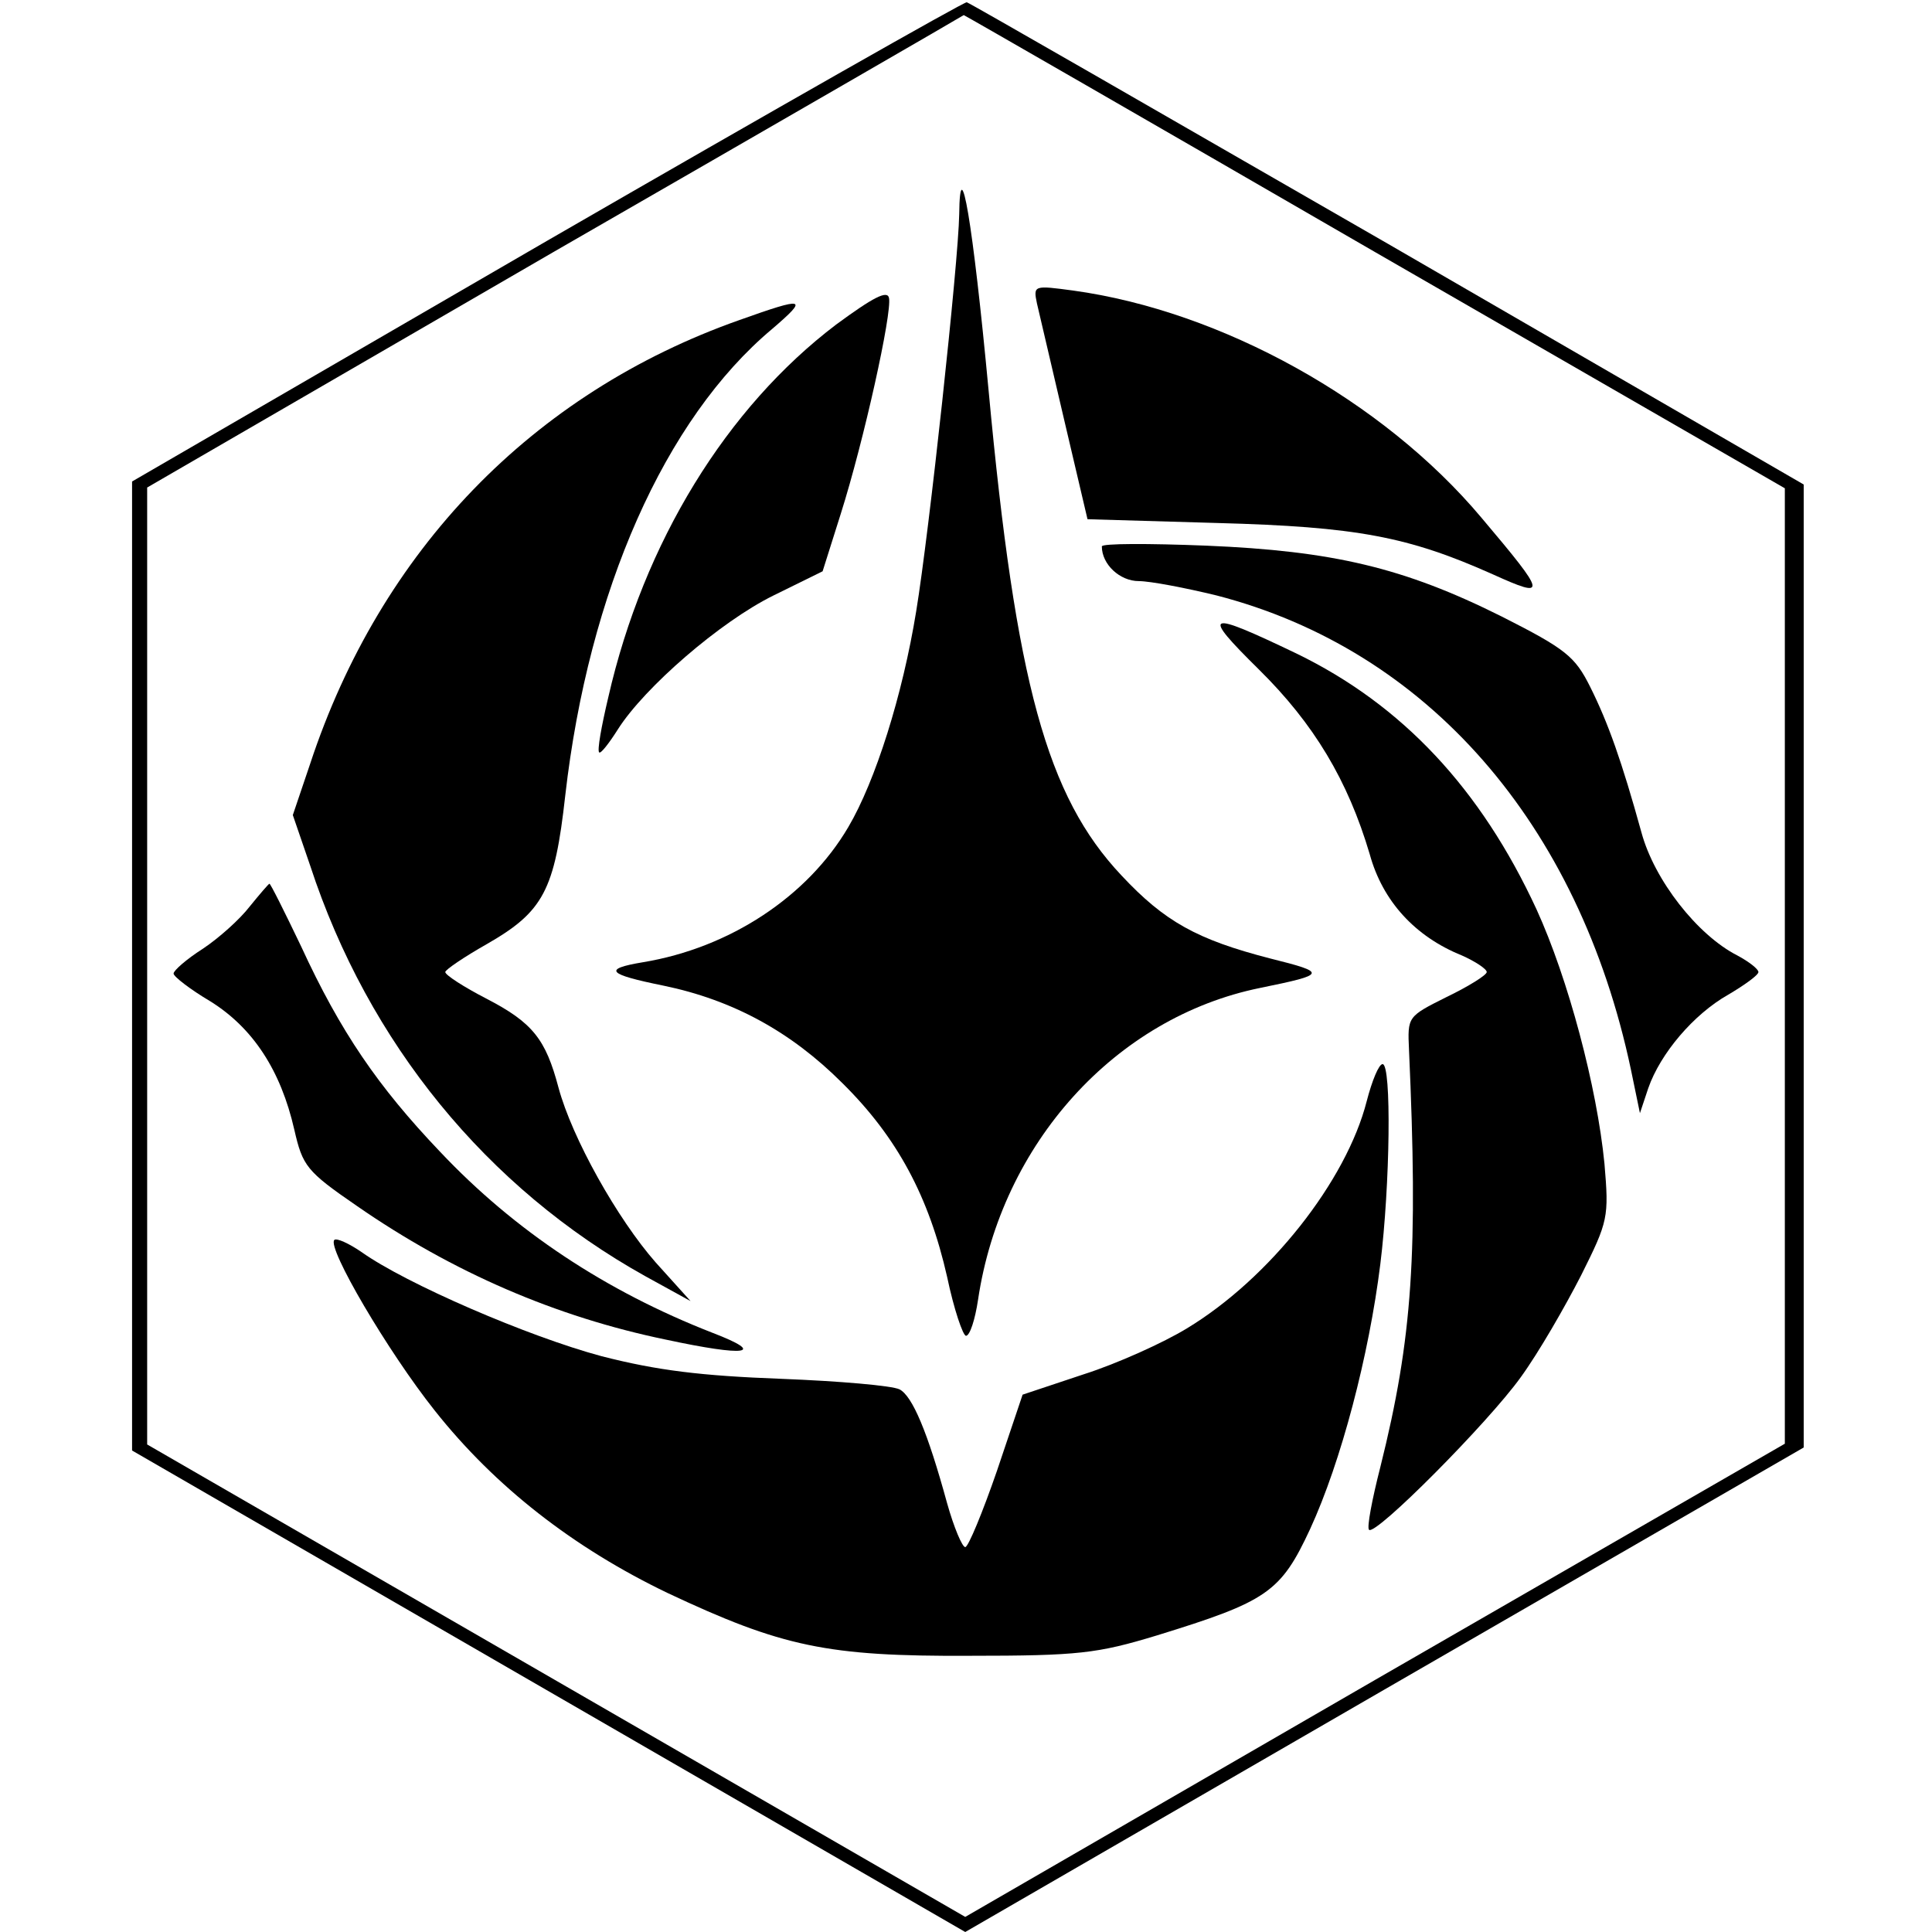
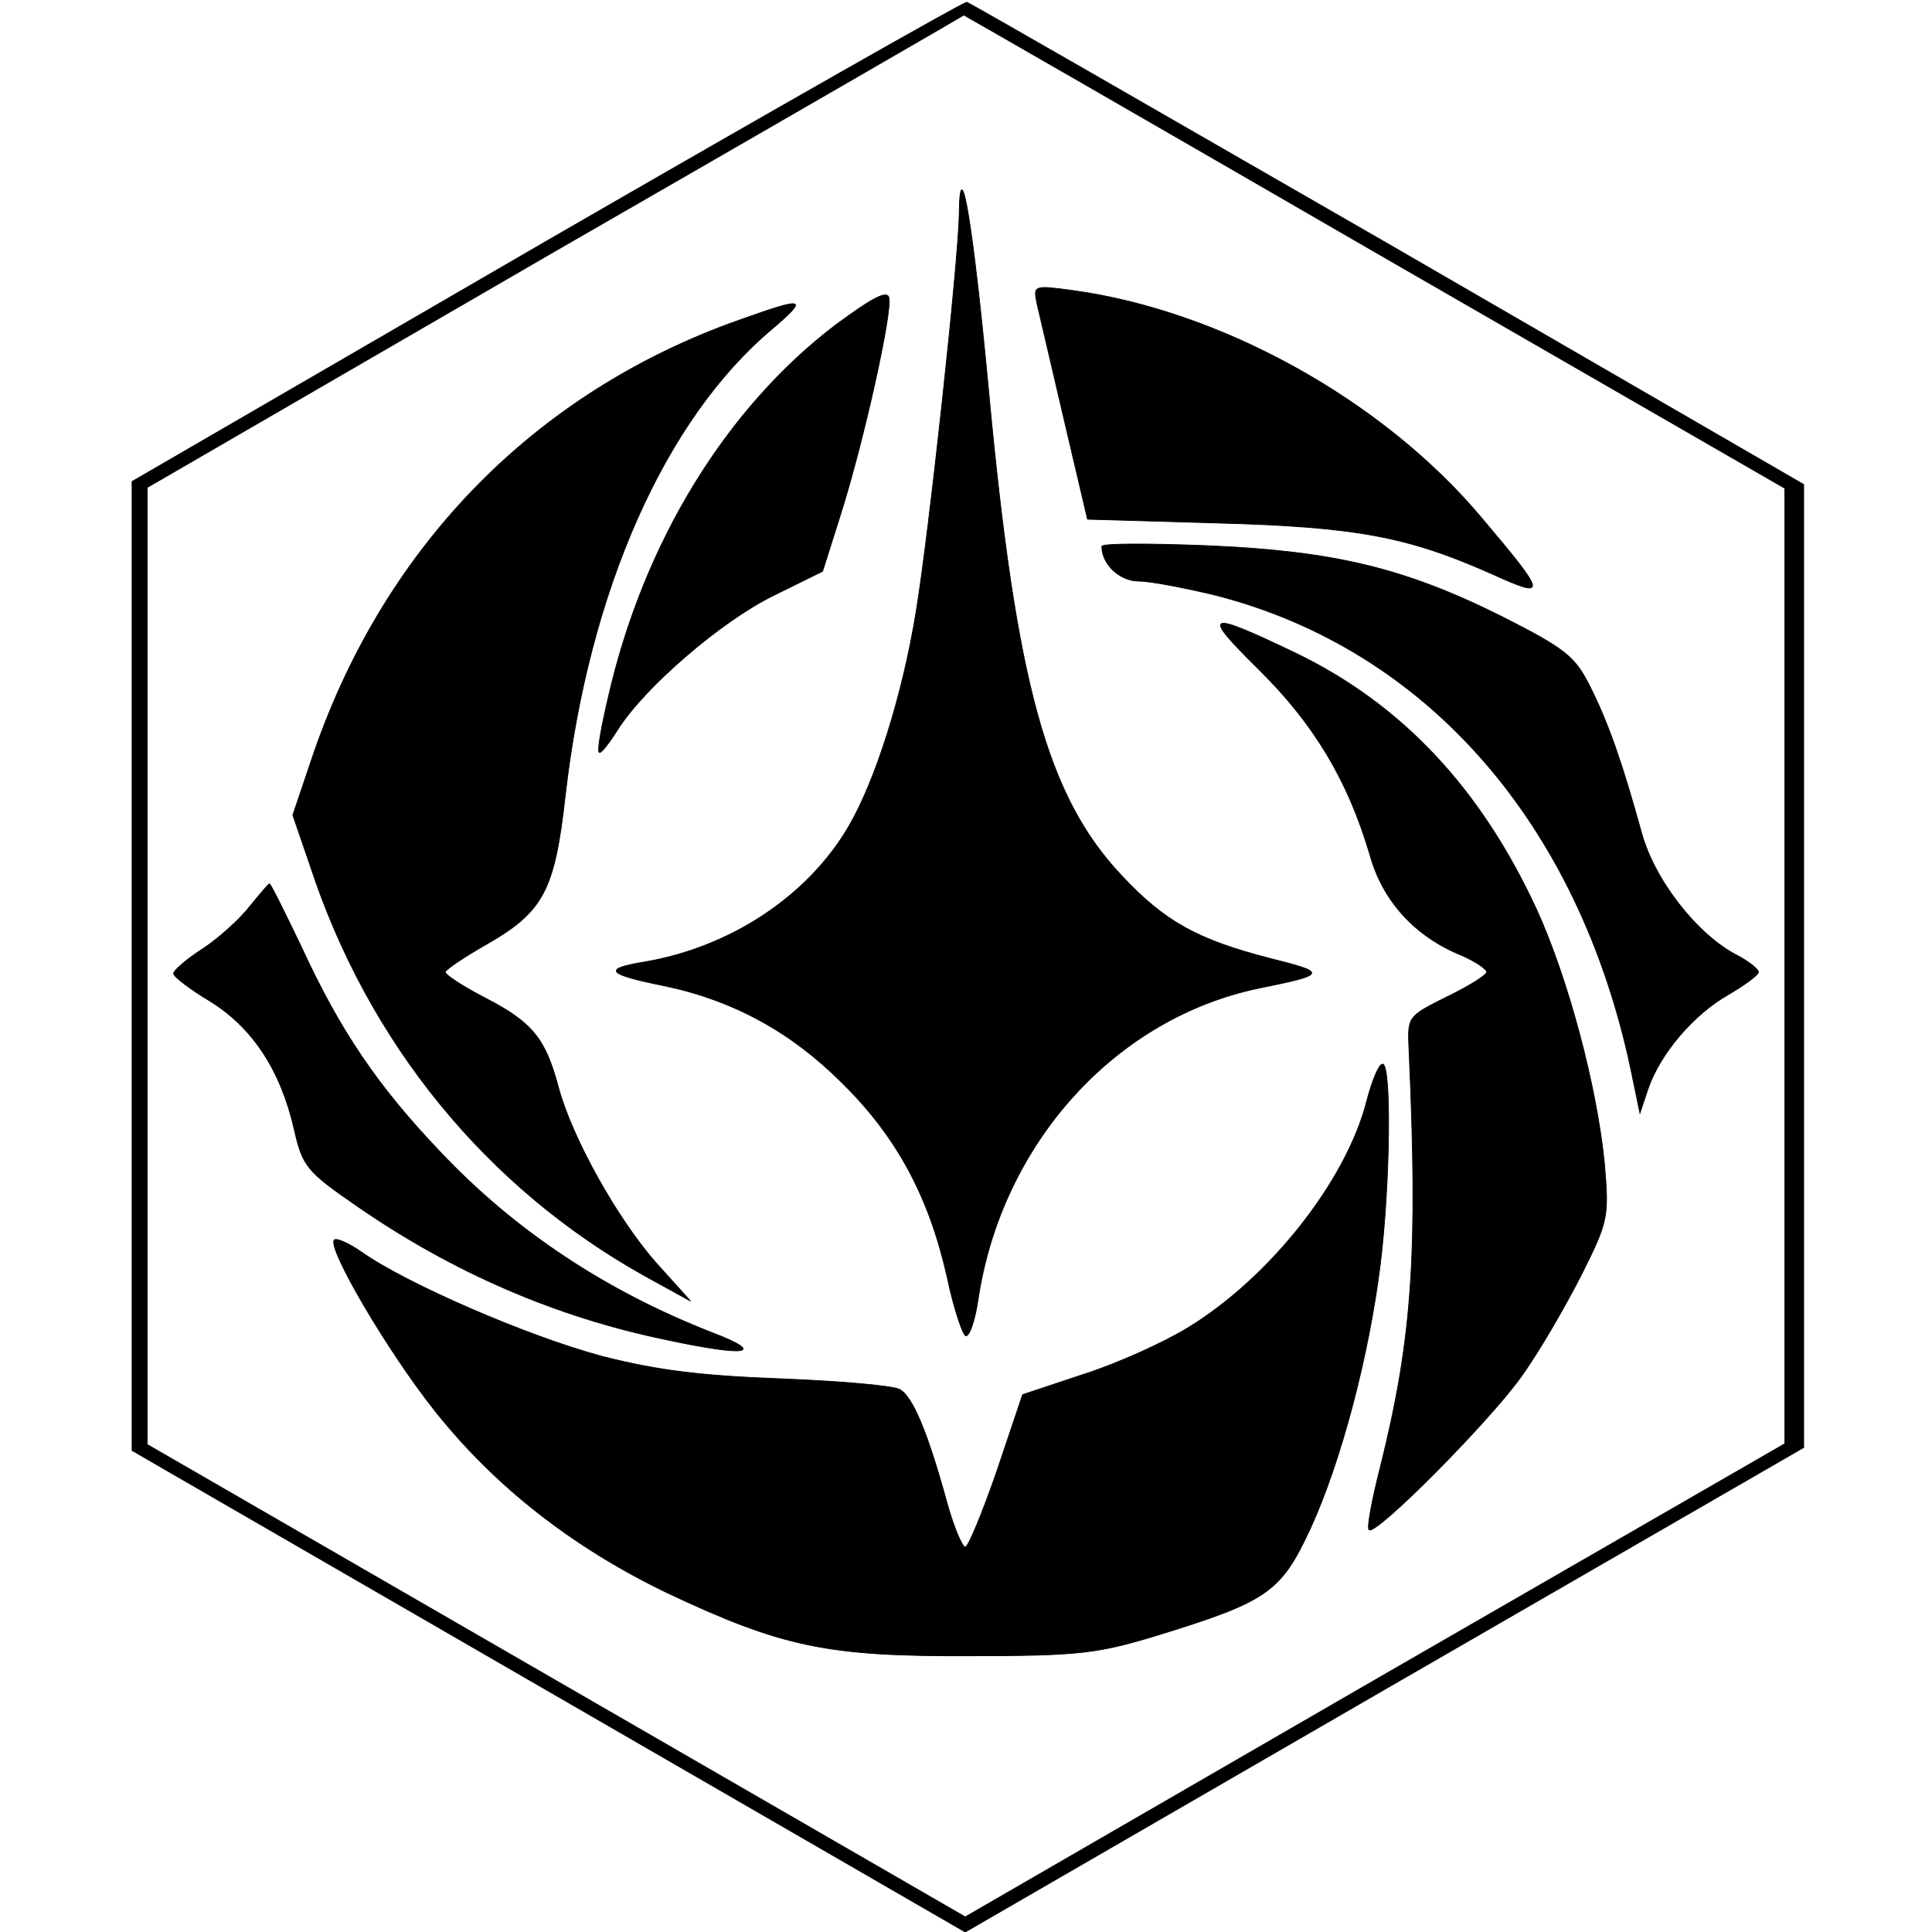
<svg xmlns="http://www.w3.org/2000/svg" version="1.0" width="256pt" height="256pt" viewBox="0 0 256 256" preserveAspectRatio="xMidYMid meet">
-   <g transform="translate(0,256) scale(0.1,-0.1)" stroke="none">
+   <g transform="translate(0,256) scale(0.1,-0.1)" stroke="currentcolor" fill="currentColor">
    <path d="M725 2241 l-550 -319 0 -642 0 -642 552 -319 552 -319 555 321 556 321 0 638 0 638 -551 319 c-304 175 -554 319 -558 320 -3 1 -253 -141 -556 -316z m1097 -15 l543 -313 0 -633 0 -633 -543 -313 -543 -314 -542 313 -542 313 0 634 0 634 540 313 c297 171 541 312 542 313 1 0 246 -141 545 -314z" />
    <path d="M1271 2276 c-1 -63 -40 -423 -57 -526 -18 -111 -54 -225 -90 -286 -54 -92 -157 -160 -272 -179 -54 -9 -47 -16 27 -31 92 -19 169 -61 237 -129 73 -72 115 -151 139 -257 9 -43 21 -78 25 -78 5 0 12 21 16 48 31 207 182 374 374 413 88 18 89 20 13 39 -97 25 -140 49 -197 110 -99 105 -140 255 -176 642 -21 224 -38 323 -39 234z" />
    <path d="M1108 2130 c-145 -110 -255 -288 -302 -494 -9 -38 -15 -71 -12 -73 2 -2 13 12 25 31 35 55 135 142 206 177 l65 32 24 76 c31 98 68 266 64 286 -2 11 -21 1 -70 -35z" />
    <path d="M1374 2158 c3 -12 19 -82 36 -154 l31 -132 172 -5 c185 -5 253 -18 365 -68 73 -33 72 -28 -15 75 -131 156 -345 274 -541 301 -52 7 -53 7 -48 -17z" />
    <path d="M980 2136 c-275 -97 -476 -306 -569 -588 l-23 -68 23 -67 c77 -235 234 -427 444 -544 l60 -33 -46 51 c-51 58 -111 165 -129 232 -17 64 -34 86 -96 118 -29 15 -54 31 -54 35 0 3 25 20 55 37 75 43 90 71 104 197 31 271 132 499 274 618 49 42 44 43 -43 12z" />
    <path d="M1460 1836 c0 -24 24 -46 49 -46 15 0 62 -9 103 -19 279 -72 480 -302 549 -628 l12 -58 11 33 c16 46 60 98 106 124 22 13 40 26 40 30 0 4 -13 14 -28 22 -53 27 -110 100 -127 163 -26 94 -44 145 -68 193 -20 40 -32 50 -117 93 -130 65 -224 87 -392 94 -76 3 -138 3 -138 -1z" />
    <path d="M1668 1673 c73 -72 118 -147 147 -245 17 -62 60 -109 122 -134 18 -8 33 -18 33 -22 0 -4 -24 -19 -53 -33 -52 -26 -52 -26 -50 -70 12 -268 5 -381 -38 -553 -11 -43 -18 -80 -15 -83 8 -9 158 142 201 202 24 33 59 94 80 135 36 72 37 77 31 148 -10 102 -48 245 -90 337 -74 160 -178 271 -318 339 -121 58 -127 55 -50 -21z" />
    <path d="M331 1359 c-13 -17 -41 -42 -62 -56 -22 -14 -39 -29 -39 -33 0 -4 22 -21 49 -37 56 -35 93 -91 111 -170 11 -48 16 -55 83 -101 127 -88 264 -147 409 -177 107 -23 135 -19 62 9 -141 55 -262 135 -361 240 -82 86 -132 159 -184 272 -22 46 -41 84 -42 83 -1 0 -13 -14 -26 -30z" />
    <path d="M1811 1101 c-27 -106 -129 -235 -238 -301 -31 -19 -93 -47 -137 -61 l-81 -27 -34 -101 c-19 -55 -38 -101 -42 -101 -4 0 -15 26 -24 58 -26 95 -46 142 -63 151 -10 5 -80 11 -157 14 -106 4 -164 11 -238 30 -97 26 -259 96 -318 138 -16 11 -33 19 -36 16 -10 -10 71 -148 133 -226 80 -101 184 -182 309 -242 151 -71 211 -84 400 -83 144 0 169 3 248 27 146 45 164 57 203 141 41 89 78 230 93 351 13 105 15 265 3 265 -5 0 -14 -22 -21 -49z" />
  </g>
</svg>
